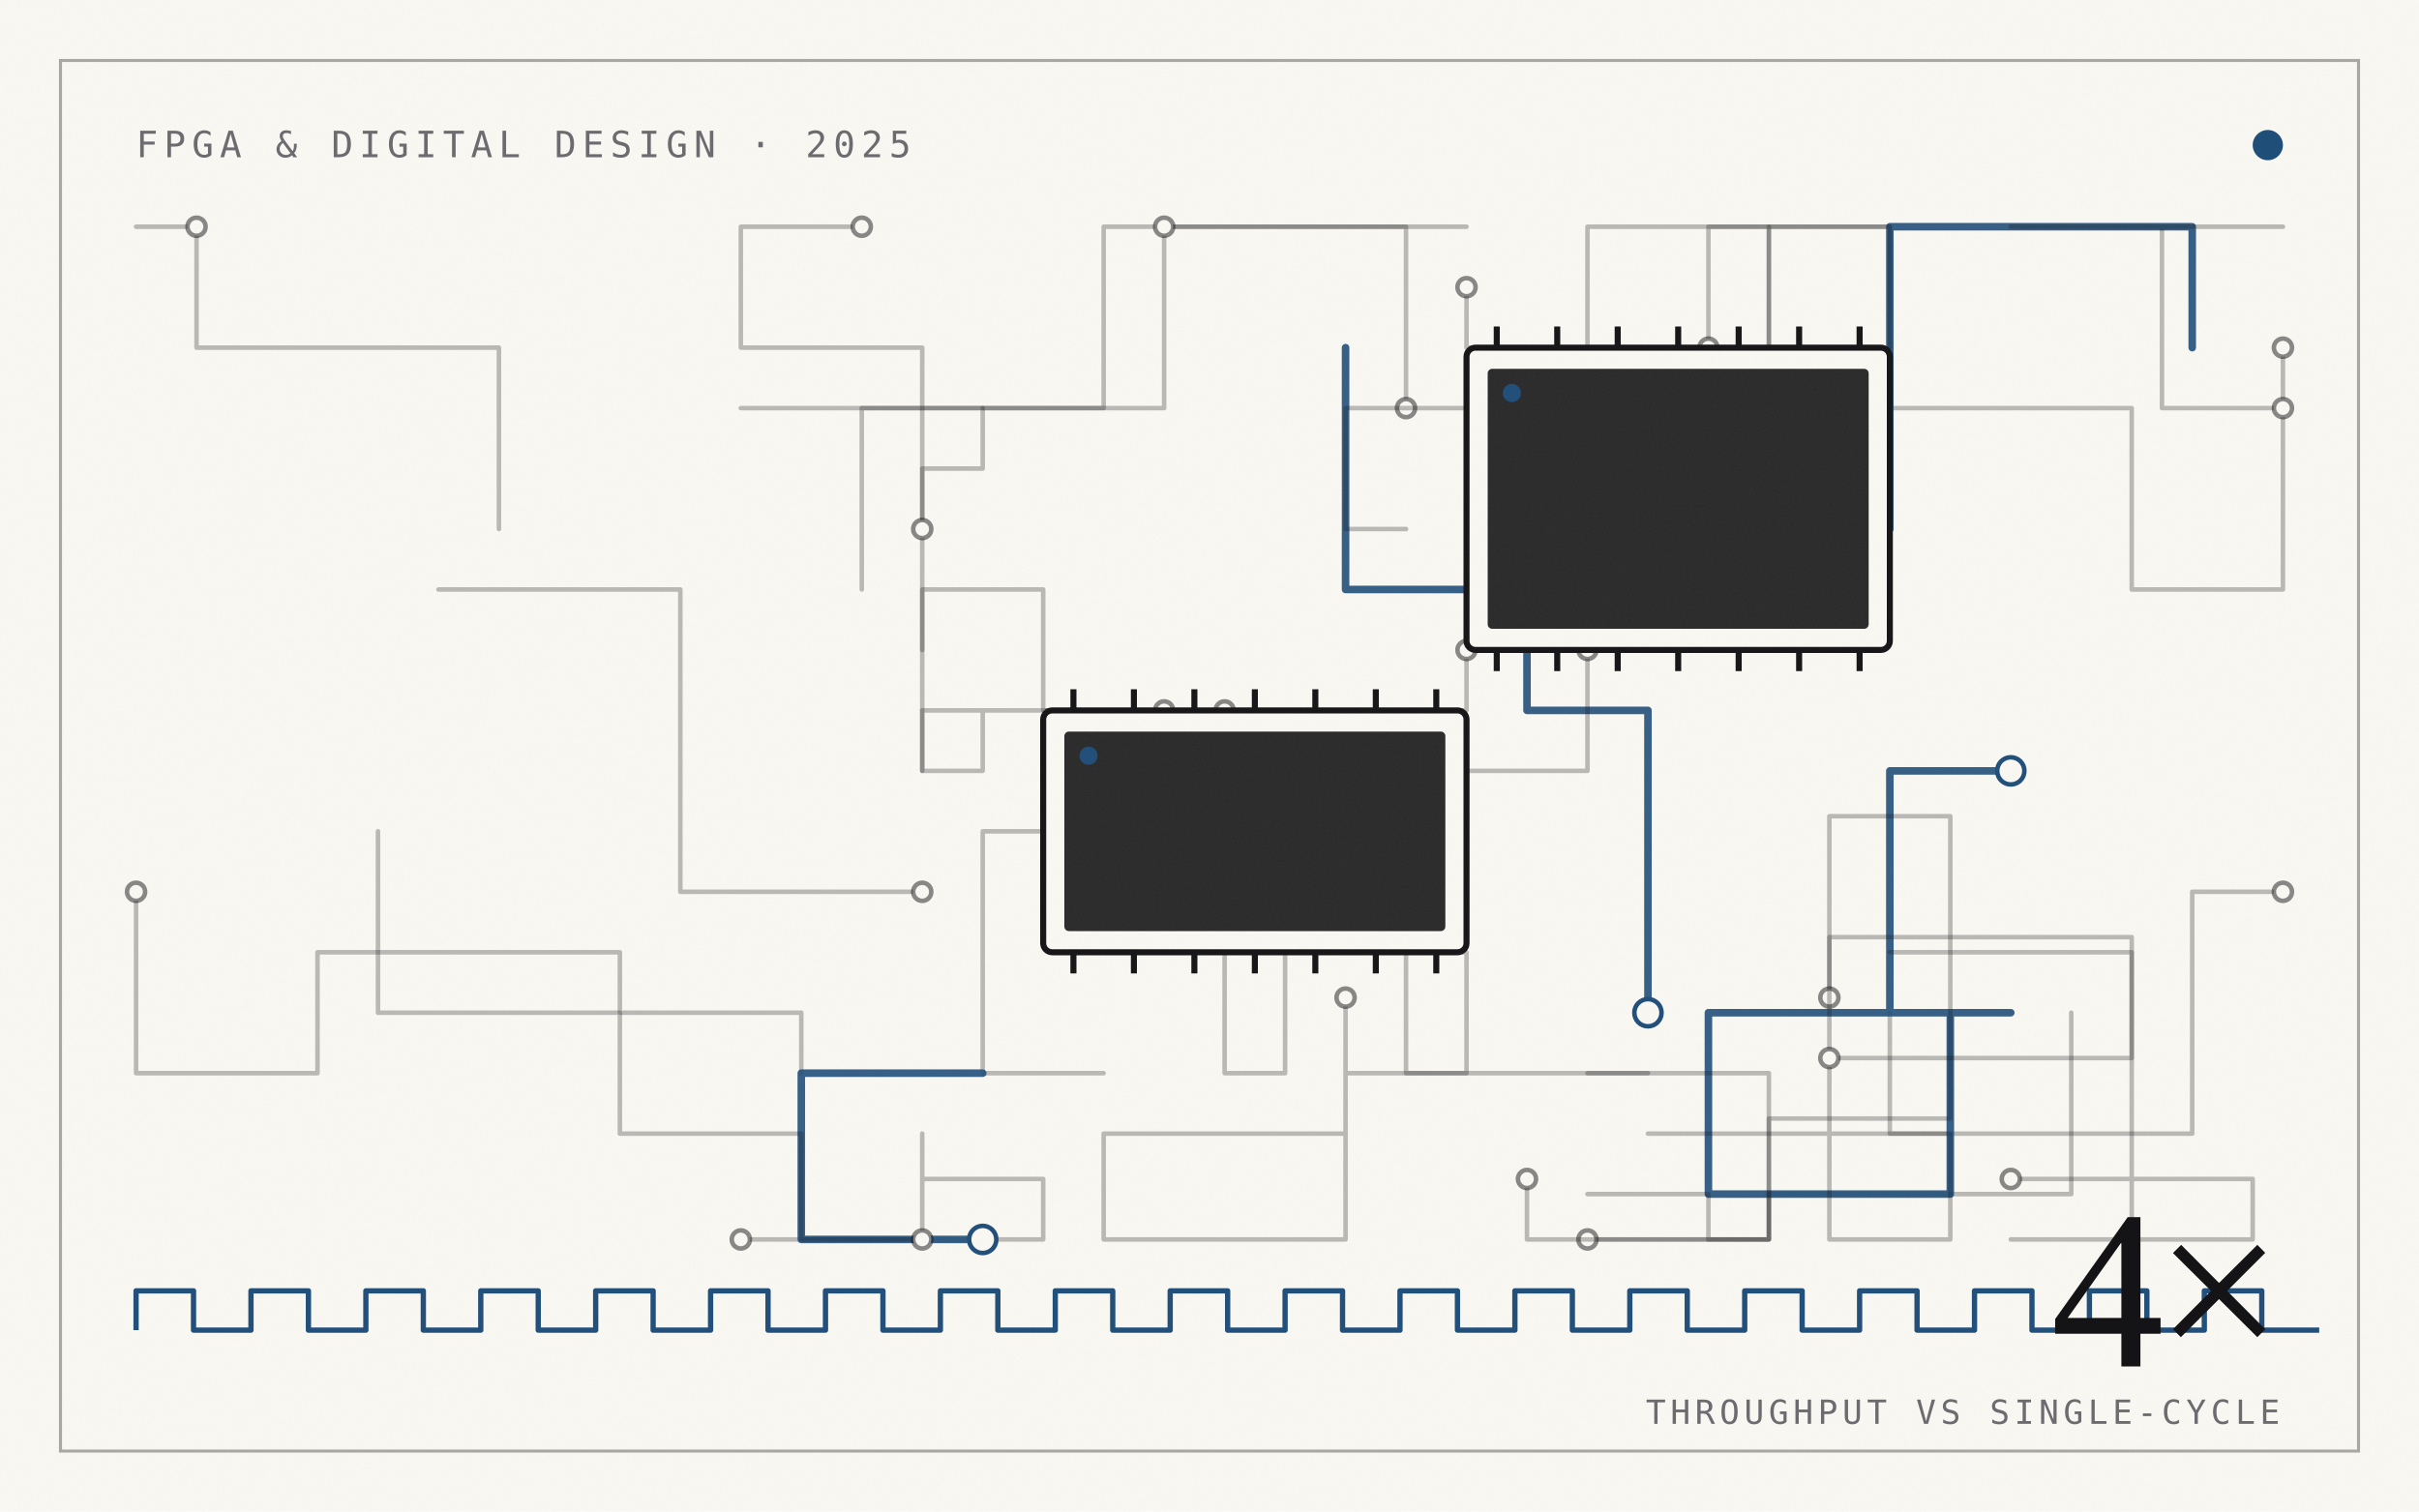
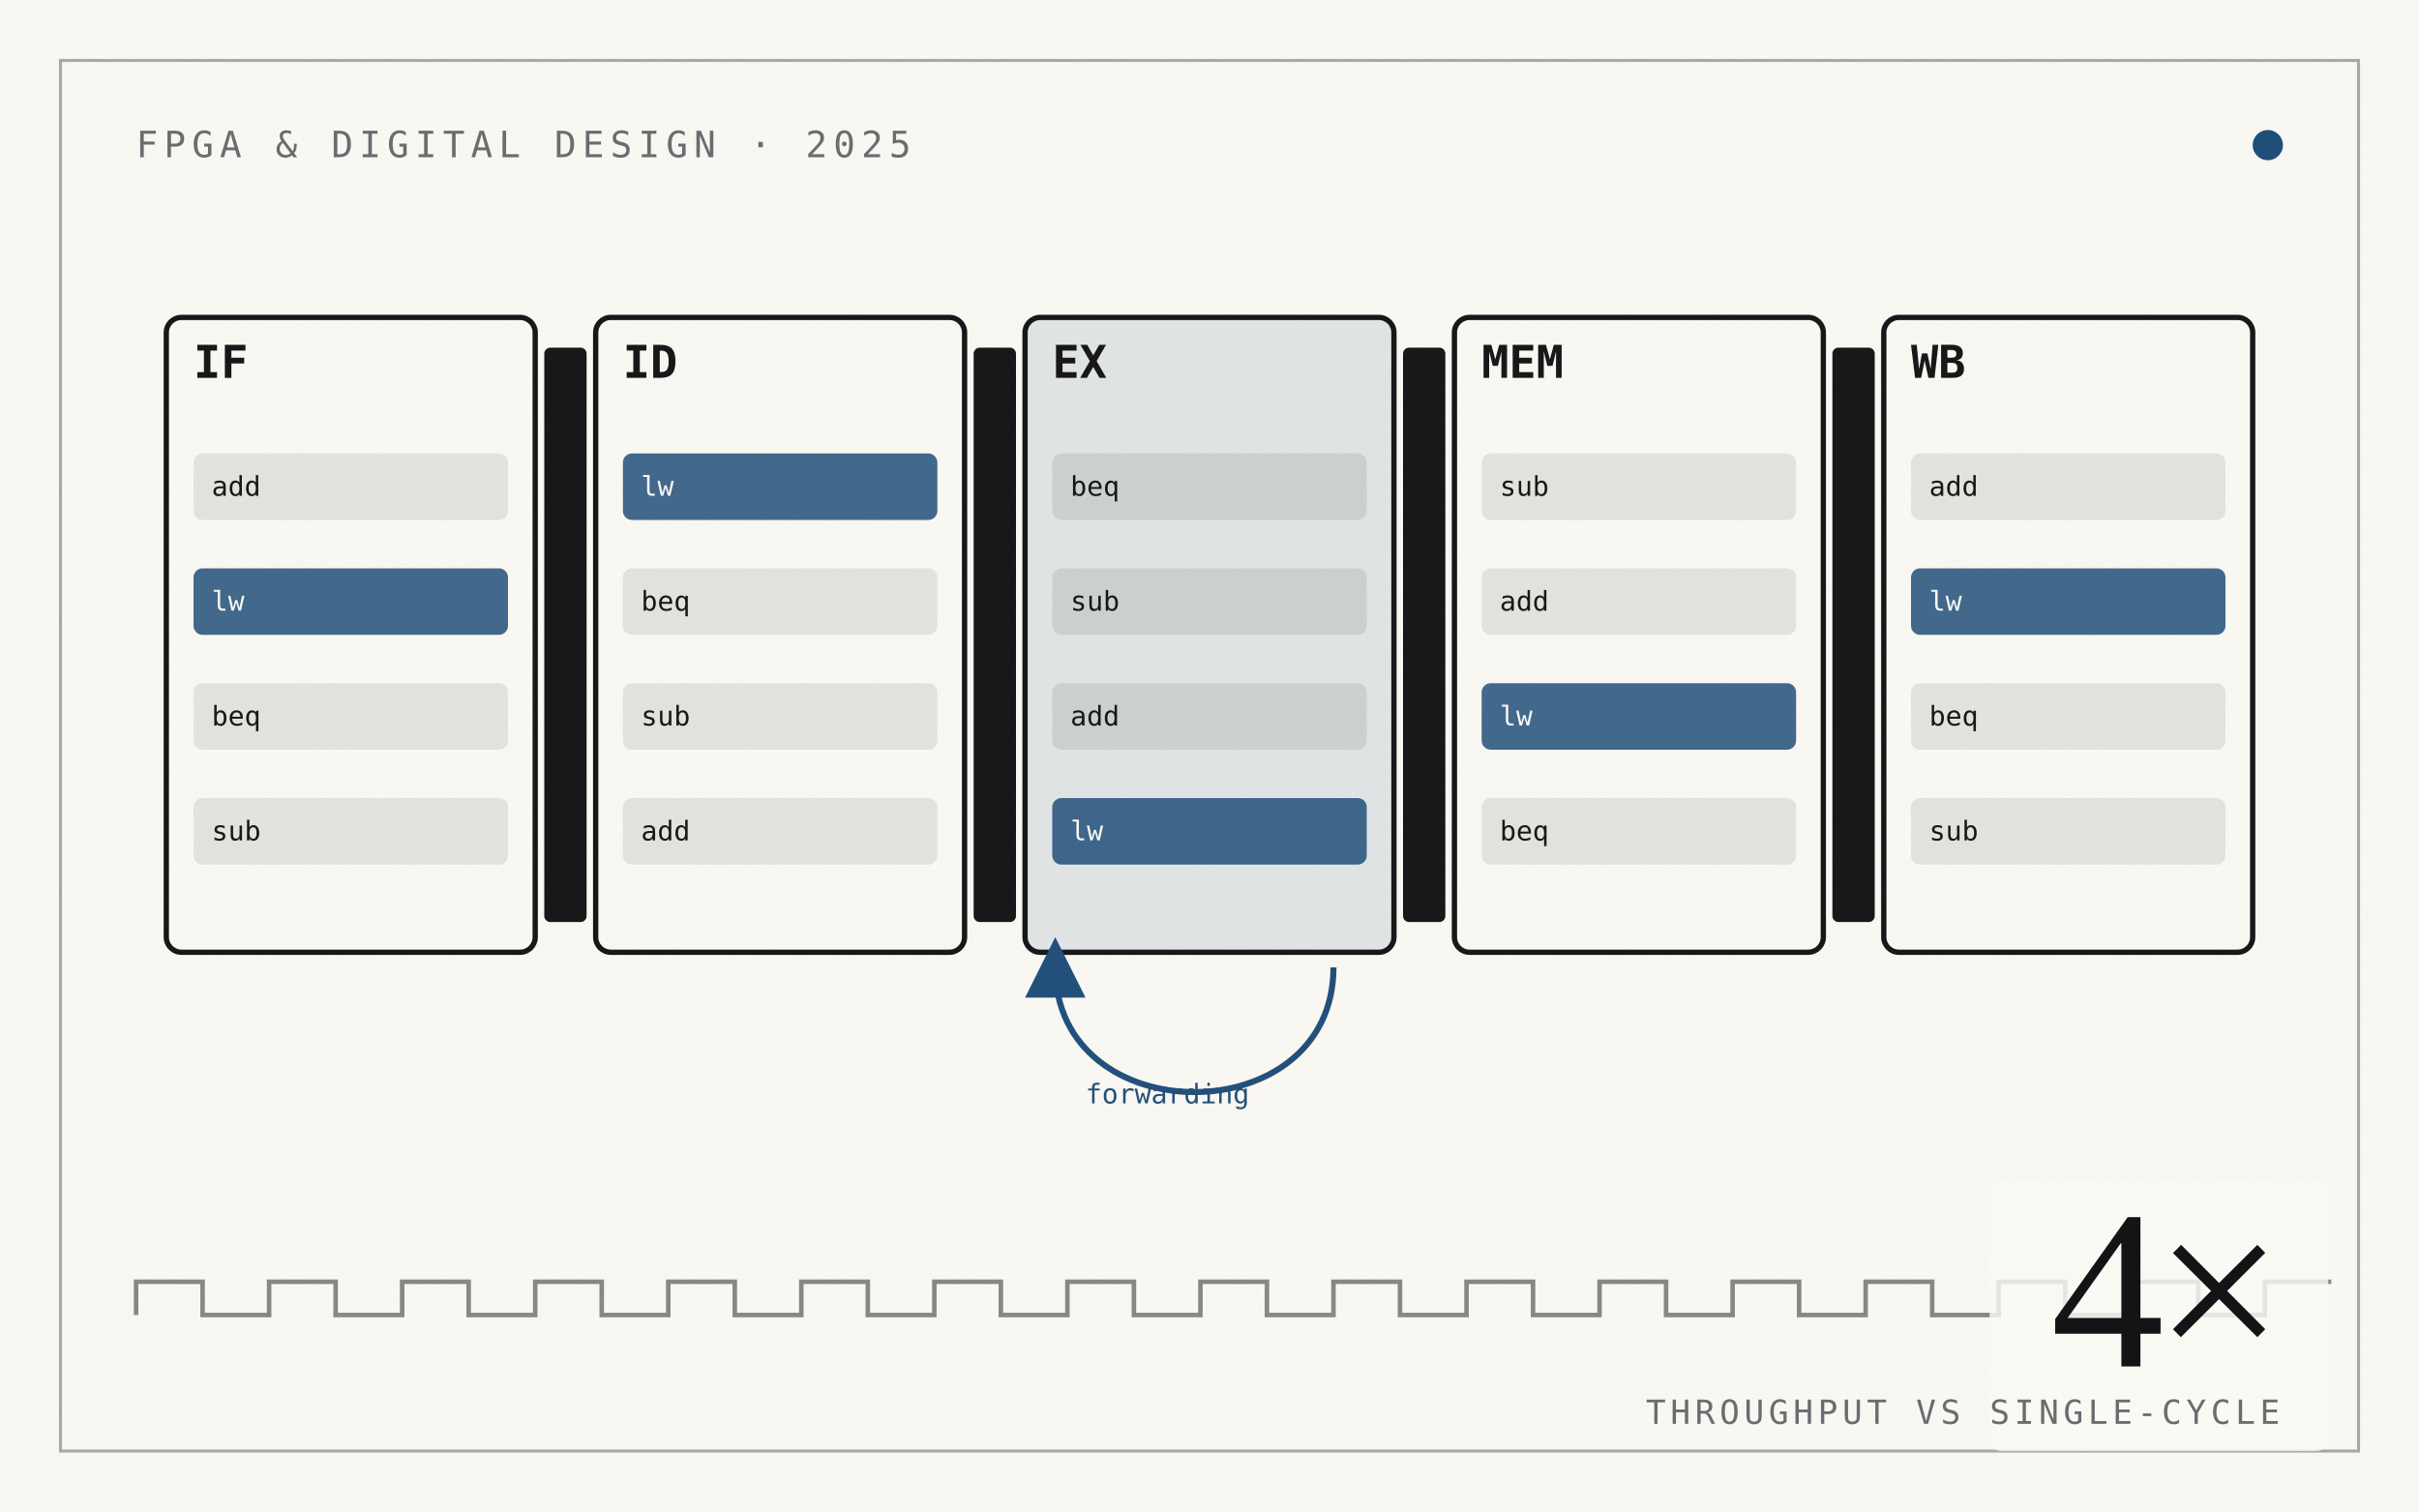
<svg xmlns="http://www.w3.org/2000/svg" width="1600" height="1000" viewBox="0 0 1600 1000" role="img" aria-label="5-Stage Pipelined RISC-V Processor thumbnail">
  <defs>
    <filter id="grain" x="0" y="0" width="100%" height="100%">
      <feTurbulence type="fractalNoise" baseFrequency="0.9" numOctaves="2" stitchTiles="stitch" />
      <feColorMatrix type="saturate" values="0" />
      <feComponentTransfer>
        <feFuncA type="table" tableValues="0 0.06" />
      </feComponentTransfer>
    </filter>
    <clipPath id="safe">
      <rect x="50" y="110" width="1500" height="790" />
    </clipPath>
  </defs>
  <rect width="1600" height="1000" fill="#FAF8F3" />
  <g clip-path="url(#safe)">
-     <path d="M1250 670 L1250 750 L1450 750 L1450 590 L1510 590" fill="none" stroke="#141416" stroke-opacity="0.28" stroke-width="3" stroke-linejoin="round" stroke-linecap="round" />
-     <circle cx="1510" cy="590" r="6" fill="#FAF8F3" stroke="#141416" stroke-opacity="0.5" stroke-width="3" />
-     <path d="M850 550 L850 710 L810 710 L810 590" fill="none" stroke="#141416" stroke-opacity="0.28" stroke-width="3" stroke-linejoin="round" stroke-linecap="round" />
-     <circle cx="810" cy="590" r="6" fill="#FAF8F3" stroke="#141416" stroke-opacity="0.5" stroke-width="3" />
-     <path d="M1370 670 L1370 790 L1170 790 L1170 820 L1050 820" fill="none" stroke="#141416" stroke-opacity="0.28" stroke-width="3" stroke-linejoin="round" stroke-linecap="round" />
-     <circle cx="1050" cy="820" r="6" fill="#FAF8F3" stroke="#141416" stroke-opacity="0.5" stroke-width="3" />
-     <path d="M730 710 L650 710 L650 550 L850 550 L850 470 L930 470 L930 590 L850 590" fill="none" stroke="#141416" stroke-opacity="0.28" stroke-width="3" stroke-linejoin="round" stroke-linecap="round" />
-     <circle cx="850" cy="590" r="6" fill="#FAF8F3" stroke="#141416" stroke-opacity="0.5" stroke-width="3" />
-     <path d="M930 470 L930 550 L850 550 L850 470 L970 470 L970 430" fill="none" stroke="#141416" stroke-opacity="0.28" stroke-width="3" stroke-linejoin="round" stroke-linecap="round" />
-     <circle cx="970" cy="430" r="6" fill="#FAF8F3" stroke="#141416" stroke-opacity="0.5" stroke-width="3" />
-     <path d="M1330 670 L1130 670 L1130 790 L1290 790 L1290 670 L1250 670 L1250 510 L1330 510" fill="none" stroke="#1F4E79" stroke-opacity="0.9" stroke-width="5" stroke-linejoin="round" stroke-linecap="round" />
-     <circle cx="1330" cy="510" r="9" fill="#FAF8F3" stroke="#1F4E79" stroke-opacity="1" stroke-width="3" />
-     <path d="M330 350 L330 230 L130 230 L130 150 L90 150 L90 150 L130 150" fill="none" stroke="#141416" stroke-opacity="0.28" stroke-width="3" stroke-linejoin="round" stroke-linecap="round" />
-     <circle cx="130" cy="150" r="6" fill="#FAF8F3" stroke="#141416" stroke-opacity="0.5" stroke-width="3" />
-     <path d="M1050 790 L1130 790 L1130 820 L1170 820 L1170 740 L1290 740 L1290 540 L1210 540 L1210 660" fill="none" stroke="#141416" stroke-opacity="0.28" stroke-width="3" stroke-linejoin="round" stroke-linecap="round" />
-     <circle cx="1210" cy="660" r="6" fill="#FAF8F3" stroke="#141416" stroke-opacity="0.5" stroke-width="3" />
-     <path d="M610 750 L610 820 L570 820 L570 820 L690 820 L690 780 L610 780 L610 820 L490 820" fill="none" stroke="#141416" stroke-opacity="0.28" stroke-width="3" stroke-linejoin="round" stroke-linecap="round" />
-     <circle cx="490" cy="820" r="6" fill="#FAF8F3" stroke="#141416" stroke-opacity="0.5" stroke-width="3" />
-     <path d="M650 270 L730 270 L730 150 L930 150 L930 270" fill="none" stroke="#141416" stroke-opacity="0.28" stroke-width="3" stroke-linejoin="round" stroke-linecap="round" />
-     <circle cx="930" cy="270" r="6" fill="#FAF8F3" stroke="#141416" stroke-opacity="0.5" stroke-width="3" />
-     <path d="M530 710 L530 670 L410 670 L410 630 L210 630 L210 710 L90 710 L90 590" fill="none" stroke="#141416" stroke-opacity="0.28" stroke-width="3" stroke-linejoin="round" stroke-linecap="round" />
-     <circle cx="90" cy="590" r="6" fill="#FAF8F3" stroke="#141416" stroke-opacity="0.5" stroke-width="3" />
-     <path d="M650 710 L530 710 L530 820 L650 820" fill="none" stroke="#1F4E79" stroke-opacity="0.9" stroke-width="5" stroke-linejoin="round" stroke-linecap="round" />
-     <circle cx="650" cy="820" r="9" fill="#FAF8F3" stroke="#1F4E79" stroke-opacity="1" stroke-width="3" />
-     <path d="M570 390 L570 270 L770 270 L770 150 L970 150 L970 150 L930 150 L930 150 L770 150" fill="none" stroke="#141416" stroke-opacity="0.28" stroke-width="3" stroke-linejoin="round" stroke-linecap="round" />
-     <circle cx="770" cy="150" r="6" fill="#FAF8F3" stroke="#141416" stroke-opacity="0.5" stroke-width="3" />
-     <path d="M1050 310 L1050 150 L1250 150 L1250 270 L1410 270 L1410 390 L1510 390 L1510 230" fill="none" stroke="#141416" stroke-opacity="0.28" stroke-width="3" stroke-linejoin="round" stroke-linecap="round" />
-     <circle cx="1510" cy="230" r="6" fill="#FAF8F3" stroke="#141416" stroke-opacity="0.5" stroke-width="3" />
-     <path d="M890 230 L890 390 L1010 390 L1010 470 L1090 470 L1090 670" fill="none" stroke="#1F4E79" stroke-opacity="0.9" stroke-width="5" stroke-linejoin="round" stroke-linecap="round" />
-     <circle cx="1090" cy="670" r="9" fill="#FAF8F3" stroke="#1F4E79" stroke-opacity="1" stroke-width="3" />
-     <path d="M1050 710 L1170 710 L1170 820 L1010 820 L1010 780" fill="none" stroke="#141416" stroke-opacity="0.28" stroke-width="3" stroke-linejoin="round" stroke-linecap="round" />
-     <circle cx="1010" cy="780" r="6" fill="#FAF8F3" stroke="#141416" stroke-opacity="0.5" stroke-width="3" />
-     <path d="M290 390 L450 390 L450 590 L610 590" fill="none" stroke="#141416" stroke-opacity="0.28" stroke-width="3" stroke-linejoin="round" stroke-linecap="round" />
-     <circle cx="610" cy="590" r="6" fill="#FAF8F3" stroke="#141416" stroke-opacity="0.5" stroke-width="3" />
-     <path d="M610 510 L610 390 L690 390 L690 470 L810 470" fill="none" stroke="#141416" stroke-opacity="0.28" stroke-width="3" stroke-linejoin="round" stroke-linecap="round" />
-     <circle cx="810" cy="470" r="6" fill="#FAF8F3" stroke="#141416" stroke-opacity="0.5" stroke-width="3" />
-     <path d="M1450 230 L1450 150 L1250 150 L1250 350 L1170 350 L1170 310 L1010 310" fill="none" stroke="#1F4E79" stroke-opacity="0.9" stroke-width="5" stroke-linejoin="round" stroke-linecap="round" />
-     <circle cx="1010" cy="310" r="9" fill="#FAF8F3" stroke="#1F4E79" stroke-opacity="1" stroke-width="3" />
-     <path d="M1090 750 L1290 750 L1290 820 L1210 820 L1210 620 L1410 620 L1410 700 L1210 700" fill="none" stroke="#141416" stroke-opacity="0.28" stroke-width="3" stroke-linejoin="round" stroke-linecap="round" />
-     <circle cx="1210" cy="700" r="6" fill="#FAF8F3" stroke="#141416" stroke-opacity="0.5" stroke-width="3" />
-     <path d="M930 630 L970 630 L970 710 L890 710 L890 750 L730 750 L730 820 L890 820 L890 660" fill="none" stroke="#141416" stroke-opacity="0.28" stroke-width="3" stroke-linejoin="round" stroke-linecap="round" />
-     <circle cx="890" cy="660" r="6" fill="#FAF8F3" stroke="#141416" stroke-opacity="0.5" stroke-width="3" />
-     <path d="M1250 630 L1410 630 L1410 820 L1330 820 L1330 820 L1490 820 L1490 780 L1330 780" fill="none" stroke="#141416" stroke-opacity="0.28" stroke-width="3" stroke-linejoin="round" stroke-linecap="round" />
-     <circle cx="1330" cy="780" r="6" fill="#FAF8F3" stroke="#141416" stroke-opacity="0.5" stroke-width="3" />
-     <path d="M610 430 L610 230 L490 230 L490 150 L570 150 L570 150" fill="none" stroke="#141416" stroke-opacity="0.28" stroke-width="3" stroke-linejoin="round" stroke-linecap="round" />
-     <circle cx="570" cy="150" r="6" fill="#FAF8F3" stroke="#141416" stroke-opacity="0.5" stroke-width="3" />
-     <path d="M490 270 L650 270 L650 310 L610 310 L610 350" fill="none" stroke="#141416" stroke-opacity="0.28" stroke-width="3" stroke-linejoin="round" stroke-linecap="round" />
-     <circle cx="610" cy="350" r="6" fill="#FAF8F3" stroke="#141416" stroke-opacity="0.5" stroke-width="3" />
-     <path d="M250 550 L250 670 L410 670 L410 750 L530 750 L530 820 L610 820" fill="none" stroke="#141416" stroke-opacity="0.28" stroke-width="3" stroke-linejoin="round" stroke-linecap="round" />
-     <circle cx="610" cy="820" r="6" fill="#FAF8F3" stroke="#141416" stroke-opacity="0.5" stroke-width="3" />
-     <path d="M650 470 L650 510 L610 510 L610 470 L770 470" fill="none" stroke="#141416" stroke-opacity="0.28" stroke-width="3" stroke-linejoin="round" stroke-linecap="round" />
-     <circle cx="770" cy="470" r="6" fill="#FAF8F3" stroke="#141416" stroke-opacity="0.5" stroke-width="3" />
-     <path d="M1170 230 L1170 150 L1130 150 L1130 270 L1050 270 L1050 230 L970 230 L970 190" fill="none" stroke="#141416" stroke-opacity="0.28" stroke-width="3" stroke-linejoin="round" stroke-linecap="round" />
-     <circle cx="970" cy="190" r="6" fill="#FAF8F3" stroke="#141416" stroke-opacity="0.5" stroke-width="3" />
-     <path d="M1250 230 L1250 150 L1170 150 L1170 230 L1130 230" fill="none" stroke="#141416" stroke-opacity="0.28" stroke-width="3" stroke-linejoin="round" stroke-linecap="round" />
-     <circle cx="1130" cy="230" r="6" fill="#FAF8F3" stroke="#141416" stroke-opacity="0.5" stroke-width="3" />
-     <path d="M1090 710 L930 710 L930 510 L1050 510 L1050 430" fill="none" stroke="#141416" stroke-opacity="0.28" stroke-width="3" stroke-linejoin="round" stroke-linecap="round" />
-     <circle cx="1050" cy="430" r="6" fill="#FAF8F3" stroke="#141416" stroke-opacity="0.5" stroke-width="3" />
-     <path d="M1370 150 L1370 150 L1330 150 L1330 150 L1510 150 L1510 150 L1430 150 L1430 270 L1510 270" fill="none" stroke="#141416" stroke-opacity="0.28" stroke-width="3" stroke-linejoin="round" stroke-linecap="round" />
-     <circle cx="1510" cy="270" r="6" fill="#FAF8F3" stroke="#141416" stroke-opacity="0.5" stroke-width="3" />
-     <path d="M930 350 L890 350 L890 270 L1050 270" fill="none" stroke="#141416" stroke-opacity="0.28" stroke-width="3" stroke-linejoin="round" stroke-linecap="round" />
-     <circle cx="1050" cy="270" r="6" fill="#FAF8F3" stroke="#141416" stroke-opacity="0.5" stroke-width="3" />
-     <rect x="970" y="230" width="280" height="200" rx="6" fill="#FAF8F3" stroke="#141416" stroke-width="4" />
-     <rect x="984" y="244" width="252" height="172" rx="3" fill="#141416" fill-opacity="0.9" />
-     <circle cx="1000" cy="260" r="6" fill="#1F4E79" />
-     <line x1="990" y1="216" x2="990" y2="230" stroke="#141416" stroke-width="4" />
-     <line x1="990" y1="430" x2="990" y2="444" stroke="#141416" stroke-width="4" />
-     <line x1="1030" y1="216" x2="1030" y2="230" stroke="#141416" stroke-width="4" />
-     <line x1="1030" y1="430" x2="1030" y2="444" stroke="#141416" stroke-width="4" />
-     <line x1="1070" y1="216" x2="1070" y2="230" stroke="#141416" stroke-width="4" />
-     <line x1="1070" y1="430" x2="1070" y2="444" stroke="#141416" stroke-width="4" />
-     <line x1="1110" y1="216" x2="1110" y2="230" stroke="#141416" stroke-width="4" />
-     <line x1="1110" y1="430" x2="1110" y2="444" stroke="#141416" stroke-width="4" />
-     <line x1="1150" y1="216" x2="1150" y2="230" stroke="#141416" stroke-width="4" />
-     <line x1="1150" y1="430" x2="1150" y2="444" stroke="#141416" stroke-width="4" />
-     <line x1="1190" y1="216" x2="1190" y2="230" stroke="#141416" stroke-width="4" />
-     <line x1="1190" y1="430" x2="1190" y2="444" stroke="#141416" stroke-width="4" />
-     <line x1="1230" y1="216" x2="1230" y2="230" stroke="#141416" stroke-width="4" />
-     <line x1="1230" y1="430" x2="1230" y2="444" stroke="#141416" stroke-width="4" />
-     <rect x="690" y="470" width="280" height="160" rx="6" fill="#FAF8F3" stroke="#141416" stroke-width="4" />
-     <rect x="704" y="484" width="252" height="132" rx="3" fill="#141416" fill-opacity="0.9" />
-     <circle cx="720" cy="500" r="6" fill="#1F4E79" />
-     <line x1="710" y1="456" x2="710" y2="470" stroke="#141416" stroke-width="4" />
-     <line x1="710" y1="630" x2="710" y2="644" stroke="#141416" stroke-width="4" />
-     <line x1="750" y1="456" x2="750" y2="470" stroke="#141416" stroke-width="4" />
-     <line x1="750" y1="630" x2="750" y2="644" stroke="#141416" stroke-width="4" />
-     <line x1="790" y1="456" x2="790" y2="470" stroke="#141416" stroke-width="4" />
-     <line x1="790" y1="630" x2="790" y2="644" stroke="#141416" stroke-width="4" />
-     <line x1="830" y1="456" x2="830" y2="470" stroke="#141416" stroke-width="4" />
-     <line x1="830" y1="630" x2="830" y2="644" stroke="#141416" stroke-width="4" />
-     <line x1="870" y1="456" x2="870" y2="470" stroke="#141416" stroke-width="4" />
-     <line x1="870" y1="630" x2="870" y2="644" stroke="#141416" stroke-width="4" />
-     <line x1="910" y1="456" x2="910" y2="470" stroke="#141416" stroke-width="4" />
-     <line x1="910" y1="630" x2="910" y2="644" stroke="#141416" stroke-width="4" />
-     <line x1="950" y1="456" x2="950" y2="470" stroke="#141416" stroke-width="4" />
-     <line x1="950" y1="630" x2="950" y2="644" stroke="#141416" stroke-width="4" />
-     <path d="M90 880 L90 854 L128 854 L128 880 L166 880 L166 854 L204 854 L204 880 L242 880 L242 854 L280 854 L280 880 L318 880 L318 854 L356 854 L356 880 L394 880 L394 854 L432 854 L432 880 L470 880 L470 854 L508 854 L508 880 L546 880 L546 854 L584 854 L584 880 L622 880 L622 854 L660 854 L660 880 L698 880 L698 854 L736 854 L736 880 L774 880 L774 854 L812 854 L812 880 L850 880 L850 854 L888 854 L888 880 L926 880 L926 854 L964 854 L964 880 L1002 880 L1002 854 L1040 854 L1040 880 L1078 880 L1078 854 L1116 854 L1116 880 L1154 880 L1154 854 L1192 854 L1192 880 L1230 880 L1230 854 L1268 854 L1268 880 L1306 880 L1306 854 L1344 854 L1344 880 L1382 880 L1382 854 L1420 854 L1420 880 L1458 880 L1458 854 L1496 854 L1496 880 L1534 880" fill="none" stroke="#1F4E79" stroke-width="3.5" stroke-linejoin="round" />
+     <rect x="110" y="210" width="244" height="420" rx="10" fill="#FAF8F3" stroke="#141416" stroke-width="3.5" />
+     <text x="128" y="250" font-family="ui-monospace, 'JetBrains Mono', Menlo, monospace" font-size="30" font-weight="700" fill="#141416">IF</text>
+     <rect x="360" y="230" width="28" height="380" rx="4" fill="#141416" />
+     <rect x="128" y="300" width="208" height="44" rx="6" fill="#141416" fill-opacity="0.1" />
+     <text x="140" y="328" font-family="ui-monospace, 'JetBrains Mono', Menlo, monospace" font-size="18" fill="#141416">add</text>
+     <rect x="128" y="376" width="208" height="44" rx="6" fill="#1F4E79" fill-opacity="0.85" />
+     <text x="140" y="404" font-family="ui-monospace, 'JetBrains Mono', Menlo, monospace" font-size="18" fill="#FAF8F3">lw</text>
+     <rect x="128" y="452" width="208" height="44" rx="6" fill="#141416" fill-opacity="0.1" />
+     <text x="140" y="480" font-family="ui-monospace, 'JetBrains Mono', Menlo, monospace" font-size="18" fill="#141416">beq</text>
+     <rect x="128" y="528" width="208" height="44" rx="6" fill="#141416" fill-opacity="0.1" />
+     <text x="140" y="556" font-family="ui-monospace, 'JetBrains Mono', Menlo, monospace" font-size="18" fill="#141416">sub</text>
+     <rect x="394" y="210" width="244" height="420" rx="10" fill="#FAF8F3" stroke="#141416" stroke-width="3.5" />
+     <text x="412" y="250" font-family="ui-monospace, 'JetBrains Mono', Menlo, monospace" font-size="30" font-weight="700" fill="#141416">ID</text>
+     <rect x="644" y="230" width="28" height="380" rx="4" fill="#141416" />
+     <rect x="412" y="300" width="208" height="44" rx="6" fill="#1F4E79" fill-opacity="0.85" />
+     <text x="424" y="328" font-family="ui-monospace, 'JetBrains Mono', Menlo, monospace" font-size="18" fill="#FAF8F3">lw</text>
+     <rect x="412" y="376" width="208" height="44" rx="6" fill="#141416" fill-opacity="0.1" />
+     <text x="424" y="404" font-family="ui-monospace, 'JetBrains Mono', Menlo, monospace" font-size="18" fill="#141416">beq</text>
+     <rect x="412" y="452" width="208" height="44" rx="6" fill="#141416" fill-opacity="0.1" />
+     <text x="424" y="480" font-family="ui-monospace, 'JetBrains Mono', Menlo, monospace" font-size="18" fill="#141416">sub</text>
+     <rect x="412" y="528" width="208" height="44" rx="6" fill="#141416" fill-opacity="0.1" />
+     <text x="424" y="556" font-family="ui-monospace, 'JetBrains Mono', Menlo, monospace" font-size="18" fill="#141416">add</text>
+     <rect x="678" y="210" width="244" height="420" rx="10" fill="rgba(31,78,121,0.12)" stroke="#141416" stroke-width="3.5" />
+     <text x="696" y="250" font-family="ui-monospace, 'JetBrains Mono', Menlo, monospace" font-size="30" font-weight="700" fill="#141416">EX</text>
+     <rect x="928" y="230" width="28" height="380" rx="4" fill="#141416" />
+     <rect x="696" y="300" width="208" height="44" rx="6" fill="#141416" fill-opacity="0.1" />
+     <text x="708" y="328" font-family="ui-monospace, 'JetBrains Mono', Menlo, monospace" font-size="18" fill="#141416">beq</text>
+     <rect x="696" y="376" width="208" height="44" rx="6" fill="#141416" fill-opacity="0.1" />
+     <text x="708" y="404" font-family="ui-monospace, 'JetBrains Mono', Menlo, monospace" font-size="18" fill="#141416">sub</text>
+     <rect x="696" y="452" width="208" height="44" rx="6" fill="#141416" fill-opacity="0.1" />
+     <text x="708" y="480" font-family="ui-monospace, 'JetBrains Mono', Menlo, monospace" font-size="18" fill="#141416">add</text>
+     <rect x="696" y="528" width="208" height="44" rx="6" fill="#1F4E79" fill-opacity="0.85" />
+     <text x="708" y="556" font-family="ui-monospace, 'JetBrains Mono', Menlo, monospace" font-size="18" fill="#FAF8F3">lw</text>
+     <rect x="962" y="210" width="244" height="420" rx="10" fill="#FAF8F3" stroke="#141416" stroke-width="3.5" />
+     <text x="980" y="250" font-family="ui-monospace, 'JetBrains Mono', Menlo, monospace" font-size="30" font-weight="700" fill="#141416">MEM</text>
+     <rect x="1212" y="230" width="28" height="380" rx="4" fill="#141416" />
+     <rect x="980" y="300" width="208" height="44" rx="6" fill="#141416" fill-opacity="0.1" />
+     <text x="992" y="328" font-family="ui-monospace, 'JetBrains Mono', Menlo, monospace" font-size="18" fill="#141416">sub</text>
+     <rect x="980" y="376" width="208" height="44" rx="6" fill="#141416" fill-opacity="0.1" />
+     <text x="992" y="404" font-family="ui-monospace, 'JetBrains Mono', Menlo, monospace" font-size="18" fill="#141416">add</text>
+     <rect x="980" y="452" width="208" height="44" rx="6" fill="#1F4E79" fill-opacity="0.85" />
+     <text x="992" y="480" font-family="ui-monospace, 'JetBrains Mono', Menlo, monospace" font-size="18" fill="#FAF8F3">lw</text>
+     <rect x="980" y="528" width="208" height="44" rx="6" fill="#141416" fill-opacity="0.1" />
+     <text x="992" y="556" font-family="ui-monospace, 'JetBrains Mono', Menlo, monospace" font-size="18" fill="#141416">beq</text>
+     <rect x="1246" y="210" width="244" height="420" rx="10" fill="#FAF8F3" stroke="#141416" stroke-width="3.5" />
+     <text x="1264" y="250" font-family="ui-monospace, 'JetBrains Mono', Menlo, monospace" font-size="30" font-weight="700" fill="#141416">WB</text>
+     <rect x="1264" y="300" width="208" height="44" rx="6" fill="#141416" fill-opacity="0.1" />
+     <text x="1276" y="328" font-family="ui-monospace, 'JetBrains Mono', Menlo, monospace" font-size="18" fill="#141416">add</text>
+     <rect x="1264" y="376" width="208" height="44" rx="6" fill="#1F4E79" fill-opacity="0.85" />
+     <text x="1276" y="404" font-family="ui-monospace, 'JetBrains Mono', Menlo, monospace" font-size="18" fill="#FAF8F3">lw</text>
+     <rect x="1264" y="452" width="208" height="44" rx="6" fill="#141416" fill-opacity="0.1" />
+     <text x="1276" y="480" font-family="ui-monospace, 'JetBrains Mono', Menlo, monospace" font-size="18" fill="#141416">beq</text>
+     <rect x="1264" y="528" width="208" height="44" rx="6" fill="#141416" fill-opacity="0.1" />
+     <text x="1276" y="556" font-family="ui-monospace, 'JetBrains Mono', Menlo, monospace" font-size="18" fill="#141416">sub</text>
+     <path d="M882 640 C 882 750, 698 750, 698 640" fill="none" stroke="#1F4E79" stroke-width="4" marker-end="url(#fw)" />
+     <defs>
+       <marker id="fw" markerWidth="10" markerHeight="10" refX="5" refY="5" orient="auto">
+         <path d="M0 0 L10 5 L0 10 Z" fill="#1F4E79" />
+       </marker>
+     </defs>
+     <text x="718" y="730" font-family="ui-monospace, 'JetBrains Mono', Menlo, monospace" font-size="18" fill="#1F4E79">forwarding</text>
+     <path d="M90 870 L90 848 L134 848 L134 870 L178 870 L178 848 L222 848 L222 870 L266 870 L266 848 L310 848 L310 870 L354 870 L354 848 L398 848 L398 870 L442 870 L442 848 L486 848 L486 870 L530 870 L530 848 L574 848 L574 870 L618 870 L618 848 L662 848 L662 870 L706 870 L706 848 L750 848 L750 870 L794 870 L794 848 L838 848 L838 870 L882 870 L882 848 L926 848 L926 870 L970 870 L970 848 L1014 848 L1014 870 L1058 870 L1058 848 L1102 848 L1102 870 L1146 870 L1146 848 L1190 848 L1190 870 L1234 870 L1234 848 L1278 848 L1278 870 L1322 870 L1322 848 L1366 848 L1366 870 L1410 870 L1410 848 L1454 848 L1454 870 L1498 870 L1498 848 L1542 848" fill="none" stroke="#141416" stroke-opacity="0.5" stroke-width="3" />
  </g>
  <rect width="1600" height="1000" filter="url(#grain)" opacity="0.7" />
  <rect x="40" y="40" width="1520" height="920" fill="none" stroke="#141416" stroke-opacity="0.35" stroke-width="2" />
  <text x="90" y="104" font-family="ui-monospace, 'JetBrains Mono', Menlo, monospace" font-size="24" letter-spacing="4" fill="#6B6B70">FPGA &amp; DIGITAL DESIGN  ·  2025</text>
  <circle cx="1500" cy="96" r="10" fill="#1F4E79" />
+   <rect x="1316" y="780" width="224" height="180" fill="#FAF8F3" fill-opacity="0.82" rx="8" />
  <text x="1510" y="904" text-anchor="end" font-family="Georgia, 'Times New Roman', serif" font-size="150" font-weight="500" fill="#141416" letter-spacing="-6">4×</text>
  <text x="1508" y="942" text-anchor="end" font-family="ui-monospace, 'JetBrains Mono', Menlo, monospace" font-size="22" letter-spacing="3" fill="#6B6B70">THROUGHPUT VS SINGLE-CYCLE</text>
</svg>
